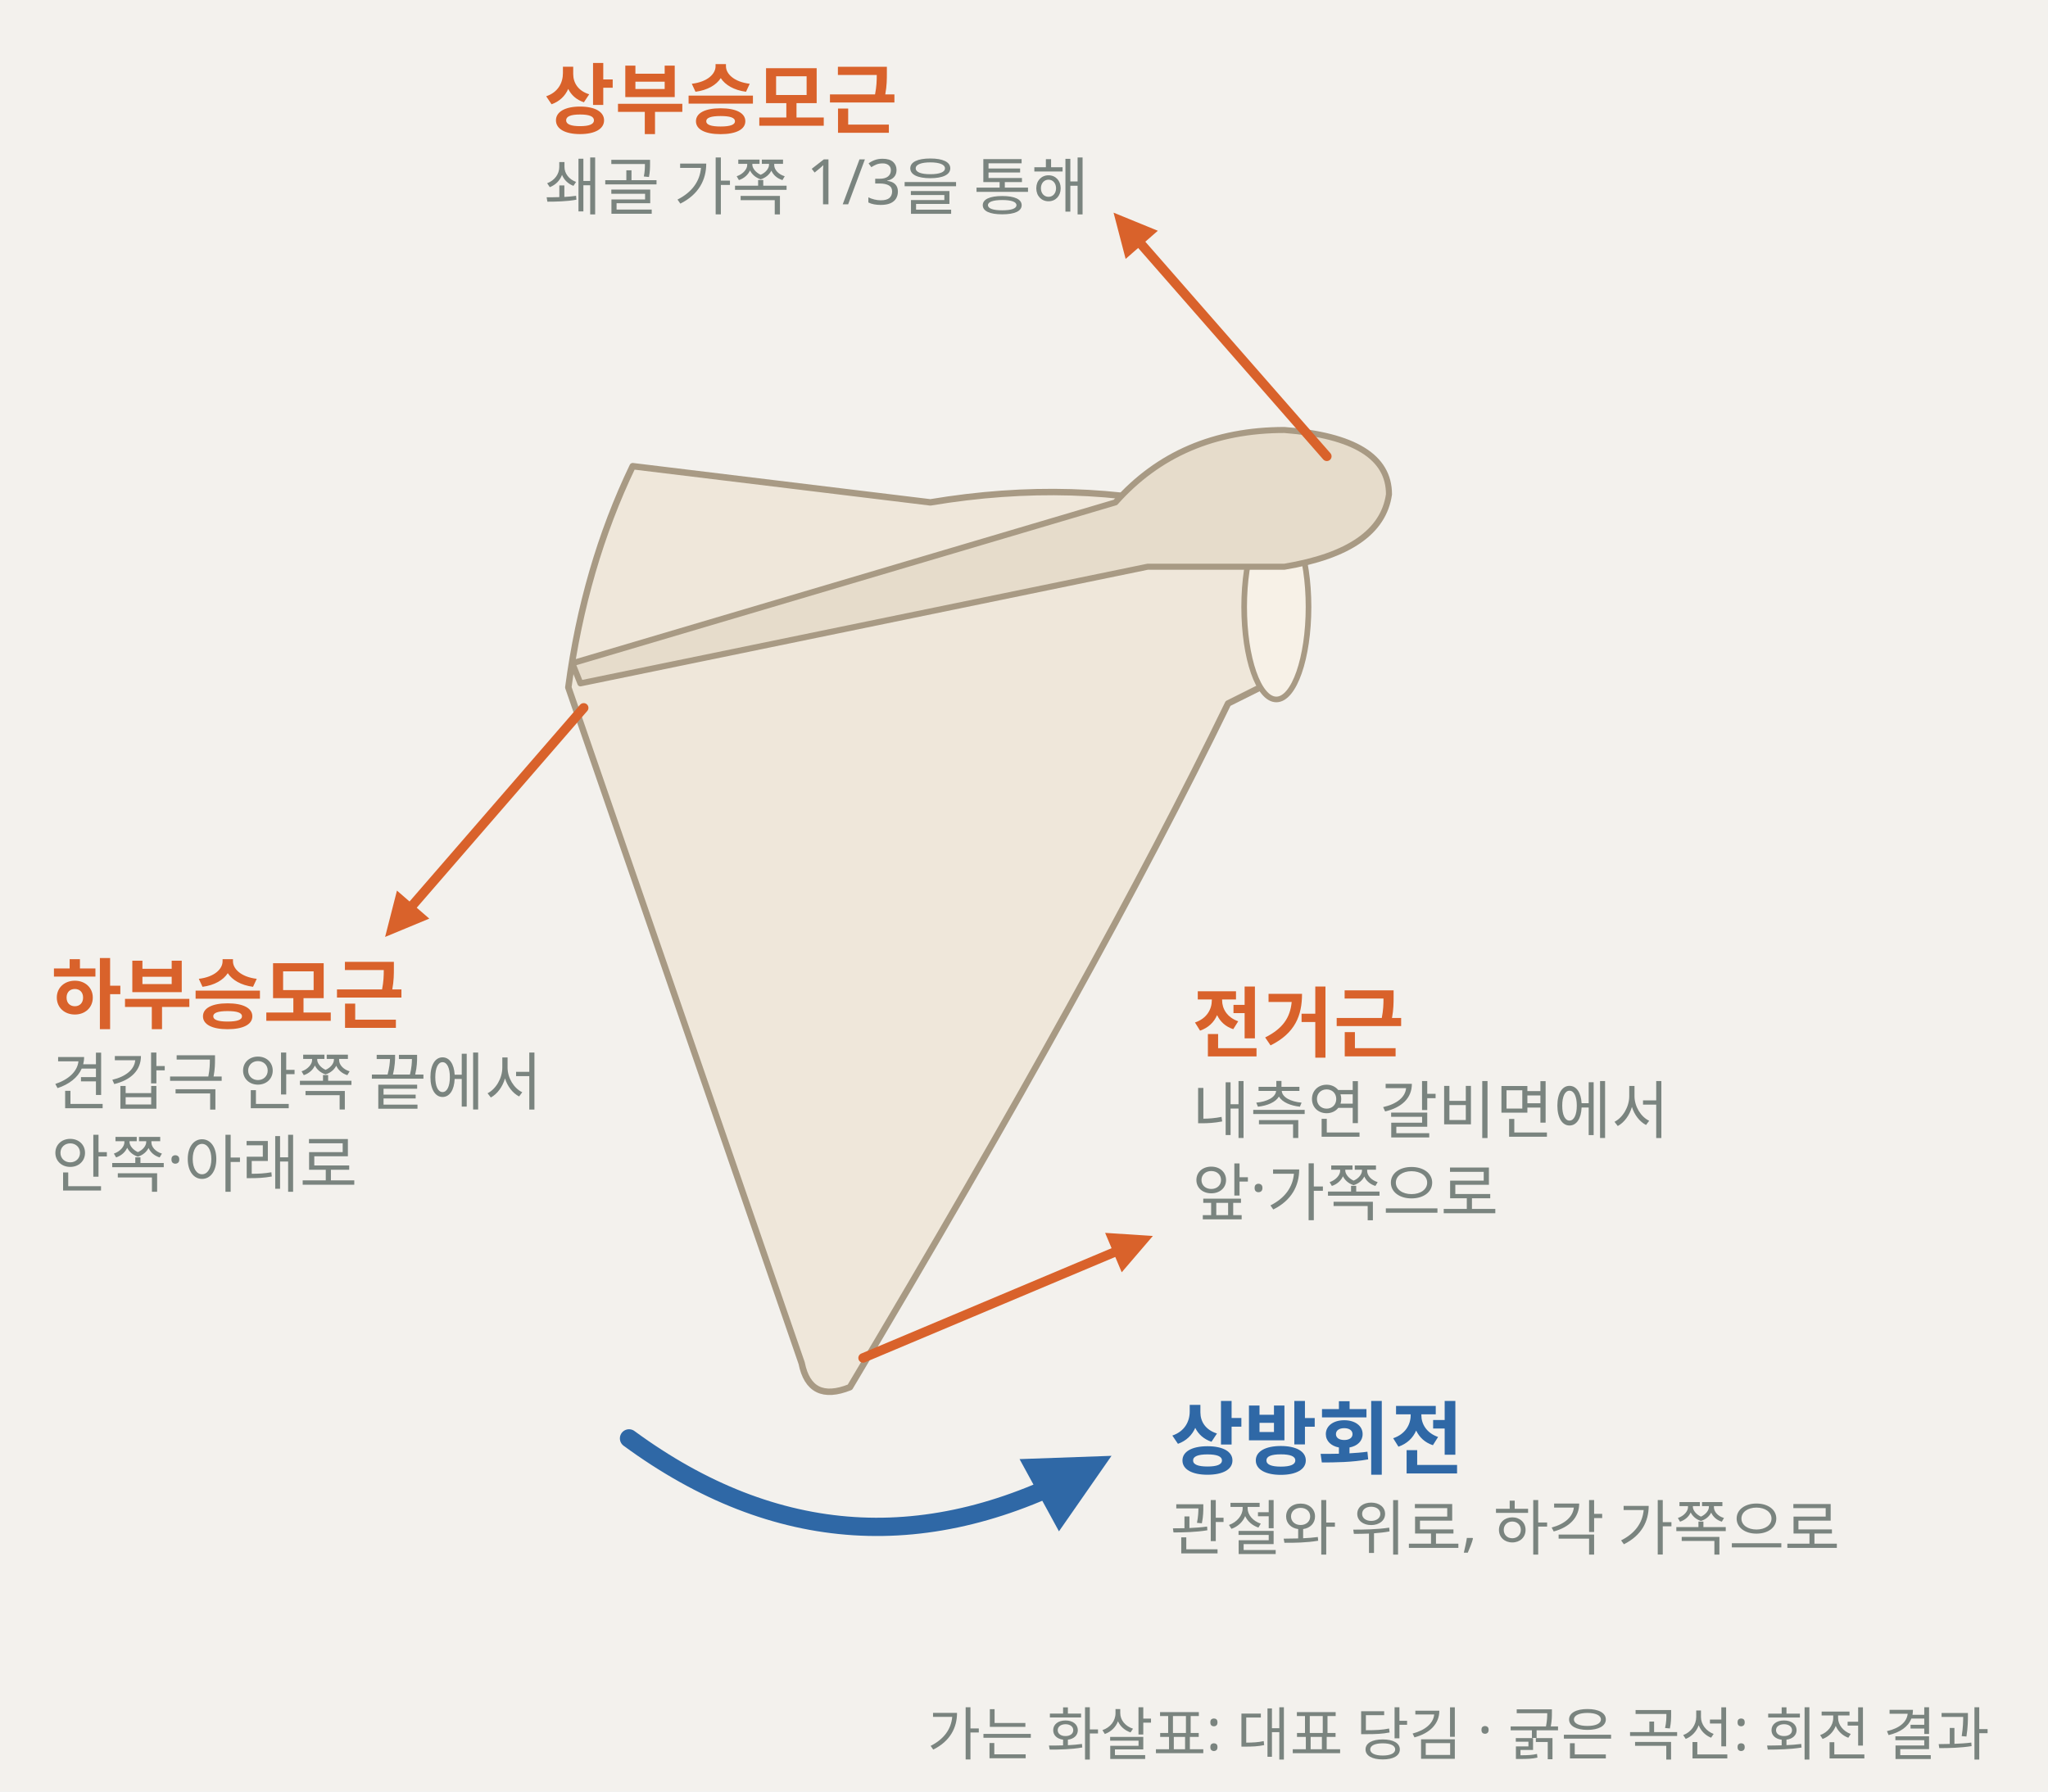
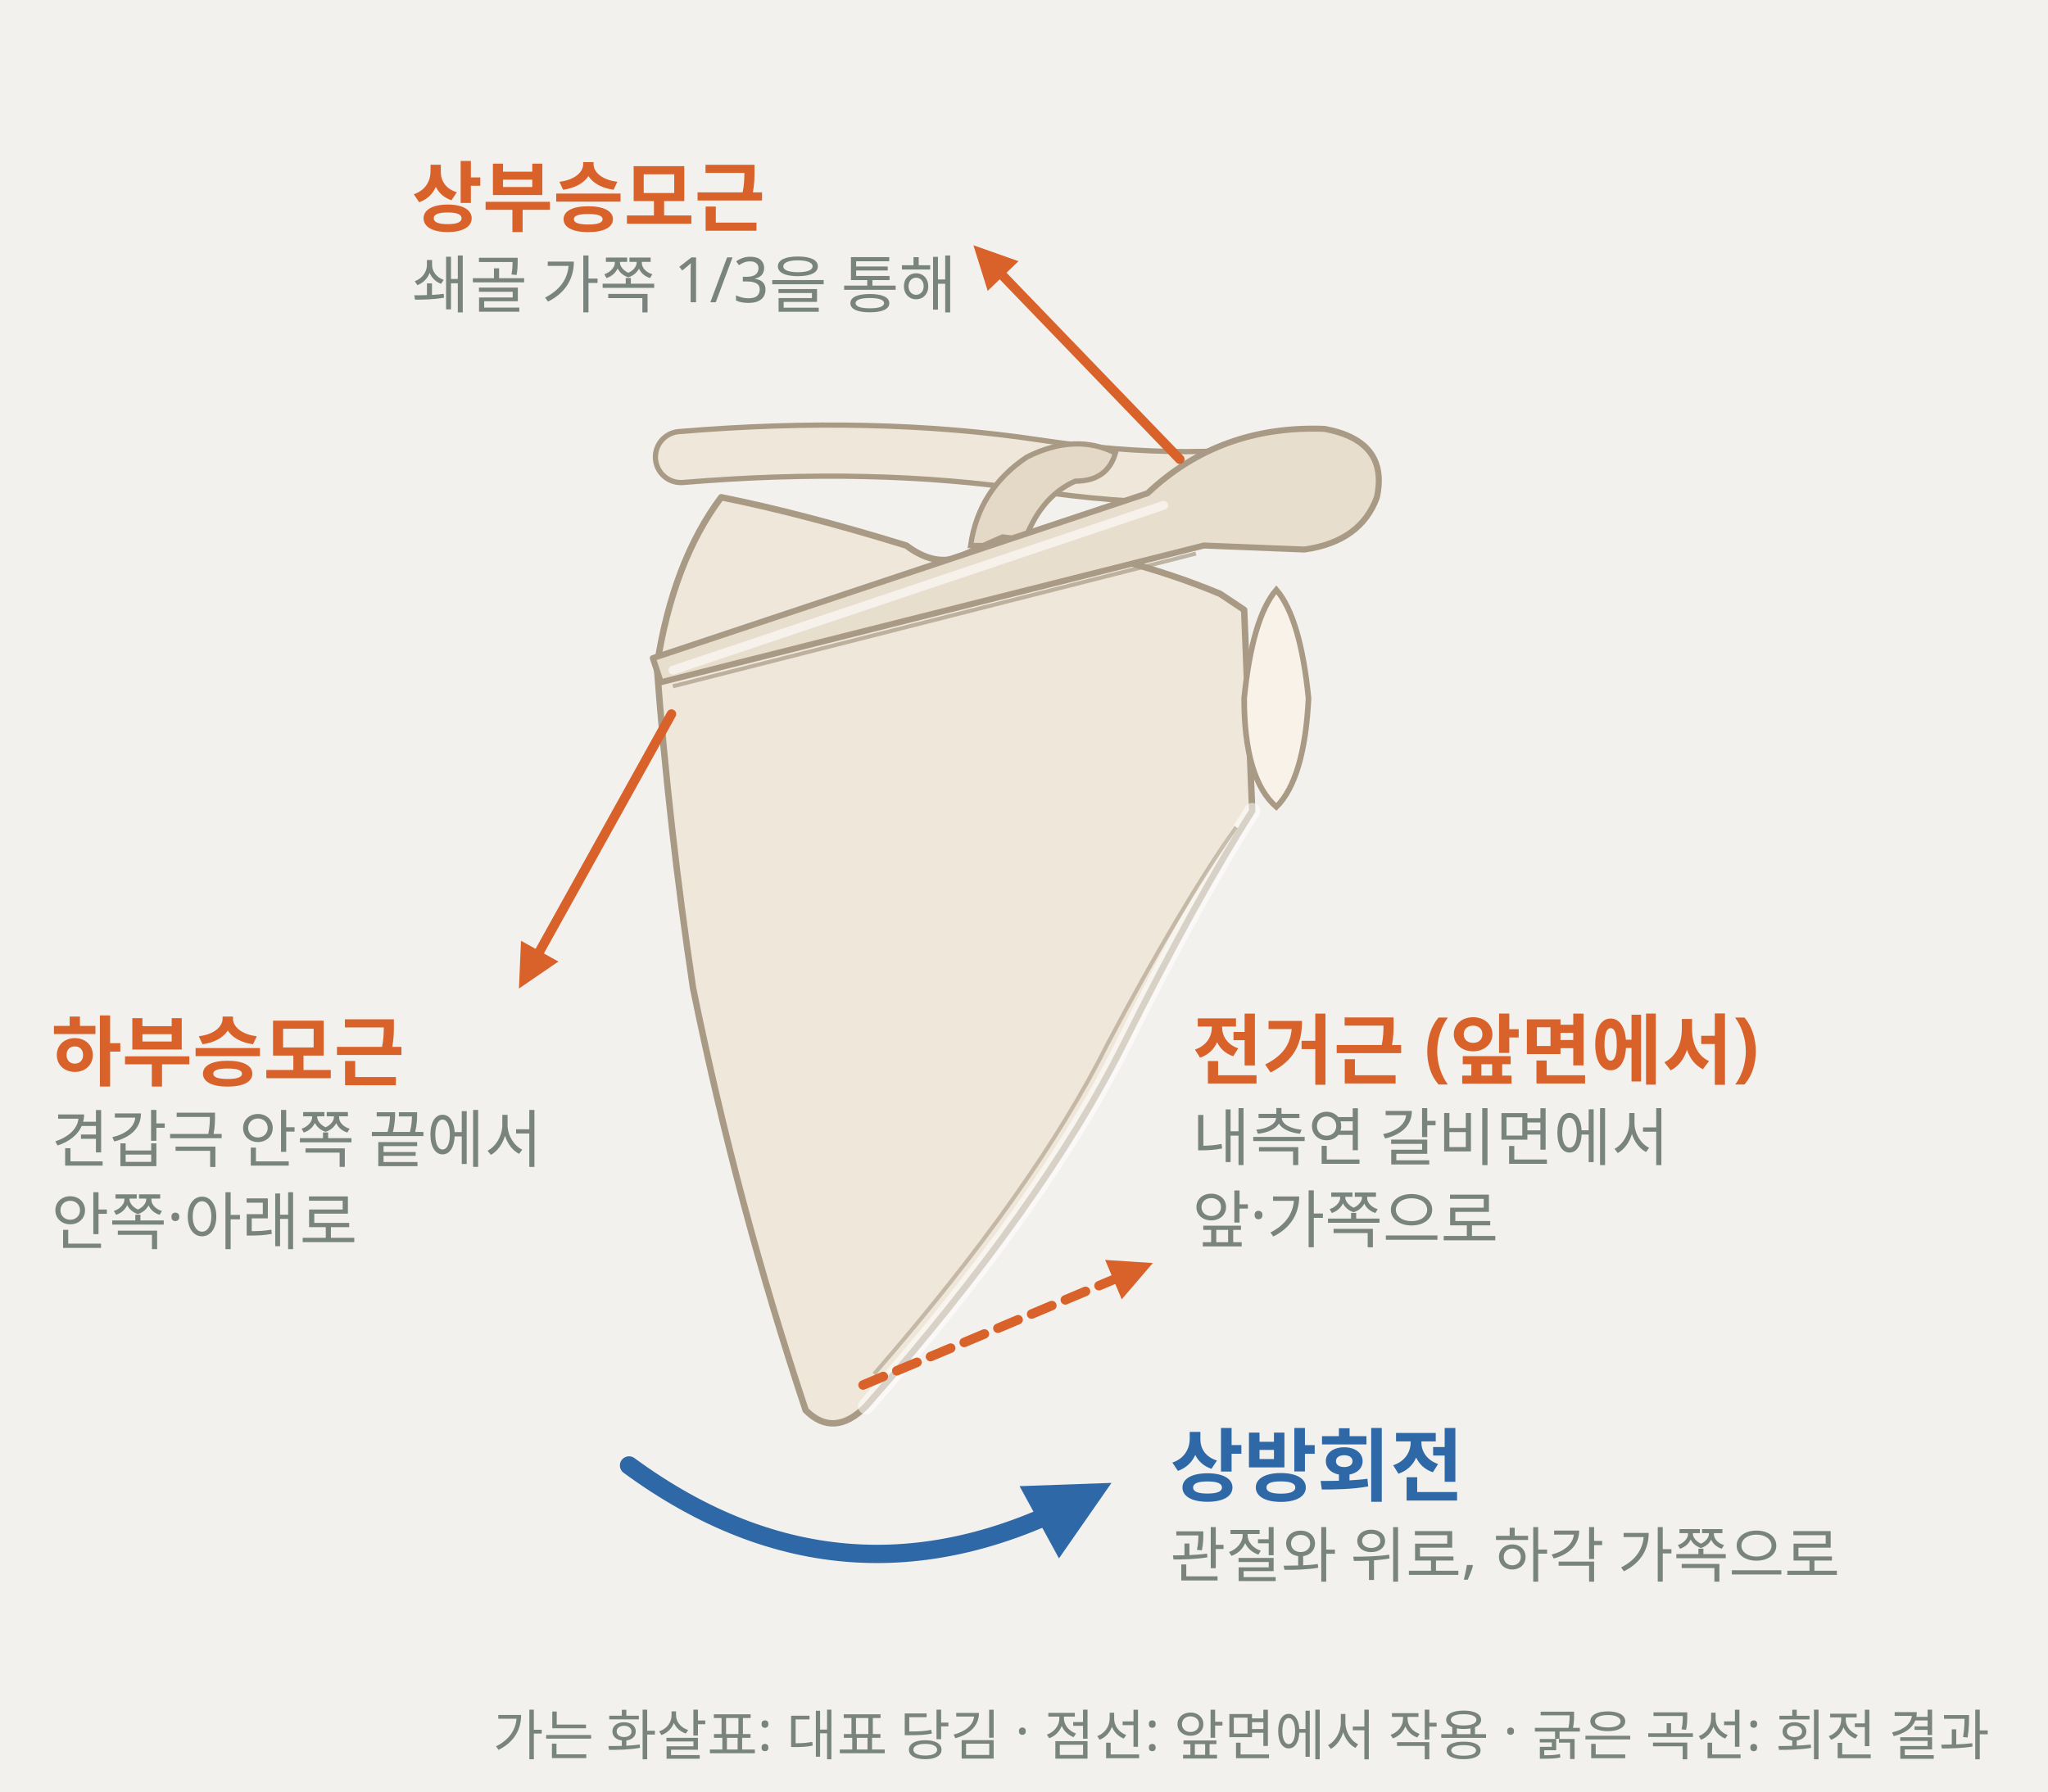
<svg xmlns="http://www.w3.org/2000/svg" viewBox="0 0 560 490" width="1120" height="980" role="img" aria-label="상부승모근, 하부승모근, 전거근의 서로 다른 당김이 상방회전에 협력" font-family="Pretendard Variable, Pretendard, Apple SD Gothic Neo, Malgun Gothic, Noto Sans KR, sans-serif">
  <defs>
    <marker id="ab" viewBox="0 0 10 10" refX="7" refY="5" markerWidth="4.5" markerHeight="4.5" orient="auto-start-reverse">
      <path d="M0 0 L10 5 L0 10 z" fill="#2F68A6" />
    </marker>
    <marker id="ao" viewBox="0 0 10 10" refX="7" refY="5" markerWidth="4.5" markerHeight="4.5" orient="auto-start-reverse">
      <path d="M0 0 L10 5 L0 10 z" fill="#D9622B" />
    </marker>
    <marker id="at" viewBox="0 0 10 10" refX="7" refY="5" markerWidth="4.5" markerHeight="4.5" orient="auto-start-reverse">
      <path d="M0 0 L10 5 L0 10 z" fill="#3E8B7B" />
    </marker>
  </defs>
  <rect width="560" height="490" fill="#F3F1ED" />
-   <g transform="translate(250 232) scale(1.1)">
+   <g transform="translate(250 246) scale(1.1)">
    <g opacity="1.0">
-       <path d="M-70 -95 L4 -86 Q40 -92 72 -84 L84 -82 L86 -40 L78 -36 Q46 30 -16 134 Q-26 138 -28 128 L-86 -40 Q-82 -70 -70 -95 Z" fill="#EFE7DA" stroke="#A89A84" stroke-width="1.6" stroke-linejoin="round" />
-       <ellipse cx="90" cy="-60" rx="8" ry="23" fill="#F7F1E7" stroke="#A89A84" stroke-width="1.4" />
-       <path d="M-85 -46 L50 -86 Q66 -104 92 -104 Q118 -102 118 -88 Q116 -74 92 -70 L58 -70 L-83 -41 Z" fill="#E6DCCB" stroke="#A89A84" stroke-width="1.5" stroke-linejoin="round" />
+       <path d="M100 -108 Q70 -102 30 -108 Q-10 -114 -58 -110" fill="none" stroke="#A89A84" stroke-width="14" stroke-linecap="round" />
+       <path d="M100 -108 Q70 -102 30 -108 Q-10 -114 -58 -110" fill="none" stroke="#EFE7DA" stroke-width="11.4" stroke-linecap="round" />
+       <path d="M14 -88 Q16 -102 28 -110 Q40 -116 50 -111 Q48 -104 40 -104 Q31 -100 27 -88 Z" fill="#E4D9C6" stroke="#A89A84" stroke-width="1.3" />
+       <path d="M-48 -100 Q-28 -96 -2 -88 Q6 -82 13 -86 L22 -90 Q52 -86 76 -76 L82 -72 L84 -22 Q70 0 52 36 Q32 76 -12 126 Q-20 134 -27 127 Q-44 76 -55 22 Q-61 -18 -64 -58 Q-60 -84 -48 -100 Z" fill="#EFE7DA" stroke="#A89A84" stroke-width="1.6" stroke-linejoin="round" />
+       <path d="M84 -22 Q70 0 52 36 Q32 76 -12 126" fill="none" stroke="#fff" stroke-width="4" opacity=".55" stroke-linecap="round" />
+       <path d="M80 -18 Q66 2 48 36 Q30 72 -10 118" fill="none" stroke="#A89A84" stroke-width="1" opacity=".6" />
+       <path d="M90 -77 Q96 -70 98 -50 Q97 -30 90 -23 Q82 -30 82 -50 Q84 -70 90 -77 Z" fill="#F8F2E8" stroke="#A89A84" stroke-width="1.4" />
+       <path d="M-65 -60 L58 -101 Q76 -118 102 -117 Q118 -114 115 -100 Q111 -89 97 -87 L72 -88 L-63 -54 Z" fill="#E8DECD" stroke="#A89A84" stroke-width="1.5" stroke-linejoin="round" />
+       <path d="M-60 -57 L62 -98" stroke="#fff" stroke-width="2.2" opacity=".6" stroke-linecap="round" />
+       <path d="M-60 -53 L70 -86" stroke="#A89A84" stroke-width="1" opacity=".7" />
    </g>
  </g>
-   <path d="M362.8 124.8 L306.8 60.8" fill="none" stroke="#D9622B" stroke-width="2.6" stroke-linecap="round" marker-end="url(#ao)" />
-   <path d="M159.6 193.6 L107.6 253.6" fill="none" stroke="#D9622B" stroke-width="2.6" stroke-linecap="round" marker-end="url(#ao)" />
-   <path d="M236.0 371.4 L312.0 339.4" fill="none" stroke="#D9622B" stroke-width="2.6" stroke-linecap="round" marker-end="url(#ao)" />
-   <text x="148.8" y="34.8" font-size="21.0" font-weight="700" fill="#D9622B" text-anchor="start">상부승모근</text>
-   <text x="148.8" y="57.3" font-size="17.2" font-weight="500" fill="#7A847F" text-anchor="start">쇄골 가쪽 1/3을 통해</text>
-   <text x="14" y="279.6" font-size="21.0" font-weight="700" fill="#D9622B" text-anchor="start">하부승모근</text>
-   <text x="14" y="302.1" font-size="17.2" font-weight="500" fill="#7A847F" text-anchor="start">견갑극 안쪽 끝에서</text>
-   <text x="14" y="324.6" font-size="17.2" font-weight="500" fill="#7A847F" text-anchor="start">안쪽·아래로</text>
-   <text x="326.0" y="287.4" font-size="21.0" font-weight="700" fill="#D9622B" text-anchor="start">전거근</text>
-   <text x="326.0" y="309.9" font-size="17.2" font-weight="500" fill="#7A847F" text-anchor="start">내측연 갈비면에서</text>
-   <text x="326.0" y="332.4" font-size="17.2" font-weight="500" fill="#7A847F" text-anchor="start">앞·가쪽으로</text>
-   <path d="M172.0 393.4 Q232.0 437.4 298.0 401.4" fill="none" stroke="#2F68A6" stroke-width="5" stroke-linecap="round" marker-end="url(#ab)" />
-   <text x="320.0" y="401.4" font-size="21.8" font-weight="700" fill="#2F68A6" text-anchor="start">상방회전</text>
-   <text x="320.0" y="423.9" font-size="16.5" font-weight="500" fill="#7A847F" text-anchor="start">관절와 위로, 하각 가쪽으로</text>
-   <text x="544" y="480" font-size="15.8" font-weight="500" fill="#7A847F" text-anchor="end">가는 화살표: 대표 당김 · 굵은 곡선: 회전 결과</text>
+   <path d="M322.6 125.6 L268.6 69.6" fill="none" stroke="#D9622B" stroke-width="2.6" stroke-linecap="round" marker-end="url(#ao)" />
+   <path d="M183.6 195.3 L143.6 267.3" fill="none" stroke="#D9622B" stroke-width="2.6" stroke-linecap="round" marker-end="url(#ao)" />
+   <path d="M236.0 378.8 L312.0 346.8" fill="none" stroke="#D9622B" stroke-width="2.6" stroke-linecap="round" marker-end="url(#ao)" stroke-dasharray="6 4" />
+   <text x="112.6" y="61.6" font-size="21.0" font-weight="700" fill="#D9622B" text-anchor="start">상부승모근</text>
+   <text x="112.6" y="84.1" font-size="17.2" font-weight="500" fill="#7A847F" text-anchor="start">쇄골 가쪽 1/3을 통해</text>
+   <text x="14" y="295.3" font-size="21.0" font-weight="700" fill="#D9622B" text-anchor="start">하부승모근</text>
+   <text x="14" y="317.8" font-size="17.2" font-weight="500" fill="#7A847F" text-anchor="start">견갑극 안쪽 끝에서</text>
+   <text x="14" y="340.3" font-size="17.2" font-weight="500" fill="#7A847F" text-anchor="start">안쪽·아래로</text>
+   <text x="326.0" y="294.8" font-size="21.0" font-weight="700" fill="#D9622B" text-anchor="start">전거근 (앞면에서)</text>
+   <text x="326.0" y="317.3" font-size="17.2" font-weight="500" fill="#7A847F" text-anchor="start">내측연 갈비면에서</text>
+   <text x="326.0" y="339.8" font-size="17.2" font-weight="500" fill="#7A847F" text-anchor="start">앞·가쪽으로</text>
+   <path d="M172.0 400.8 Q232.0 444.8 298.0 408.8" fill="none" stroke="#2F68A6" stroke-width="5" stroke-linecap="round" marker-end="url(#ab)" />
+   <text x="320.0" y="408.8" font-size="21.8" font-weight="700" fill="#2F68A6" text-anchor="start">상방회전</text>
+   <text x="320.0" y="431.3" font-size="16.5" font-weight="500" fill="#7A847F" text-anchor="start">관절와 위로, 하각 가쪽으로</text>
+   <text x="544" y="480" font-size="15.0" font-weight="500" fill="#7A847F" text-anchor="end">가는 화살표: 대표 당김 · 점선: 앞면에서 작용 · 굵은 곡선: 회전 결과</text>
</svg>
